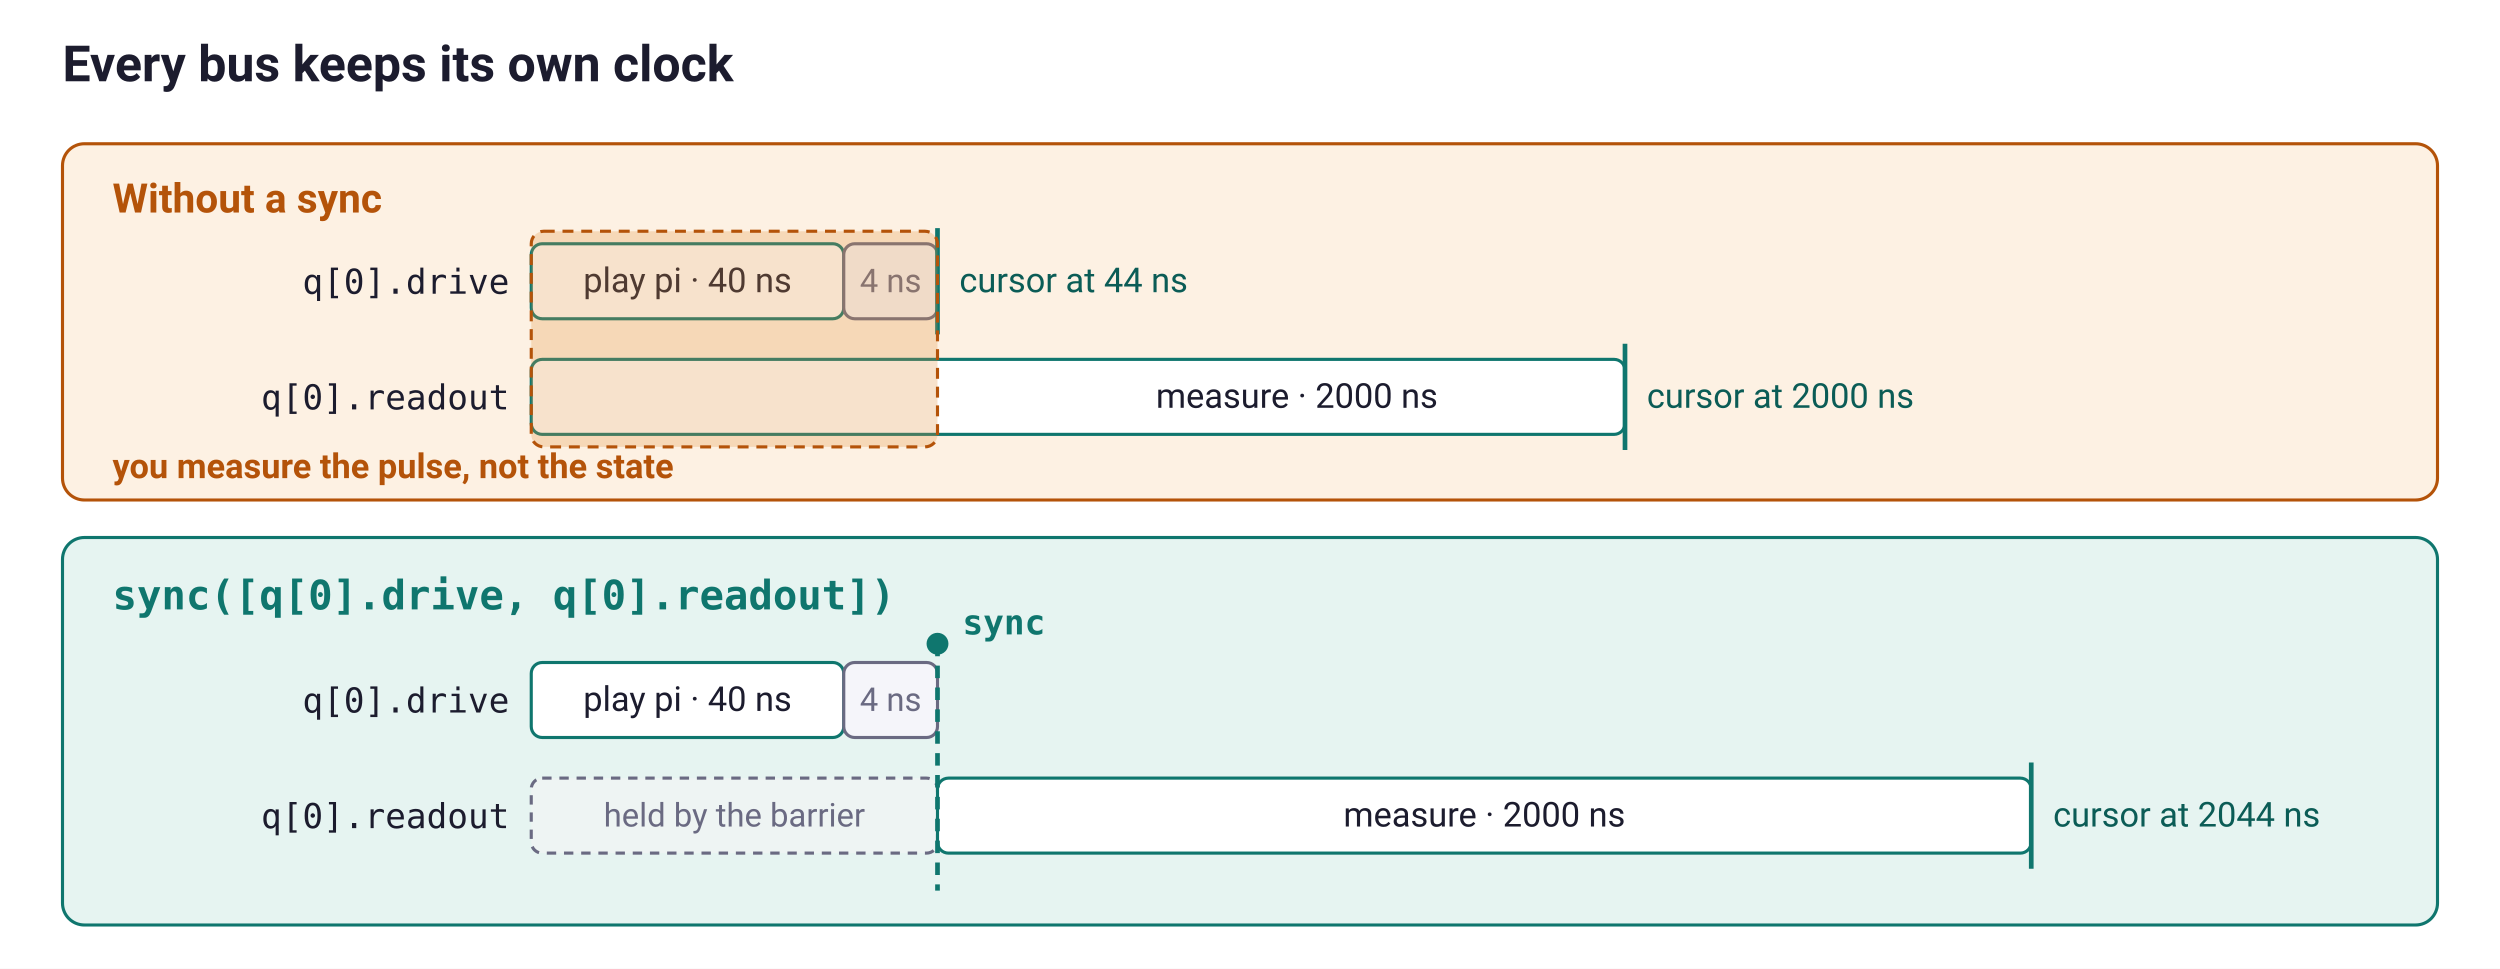
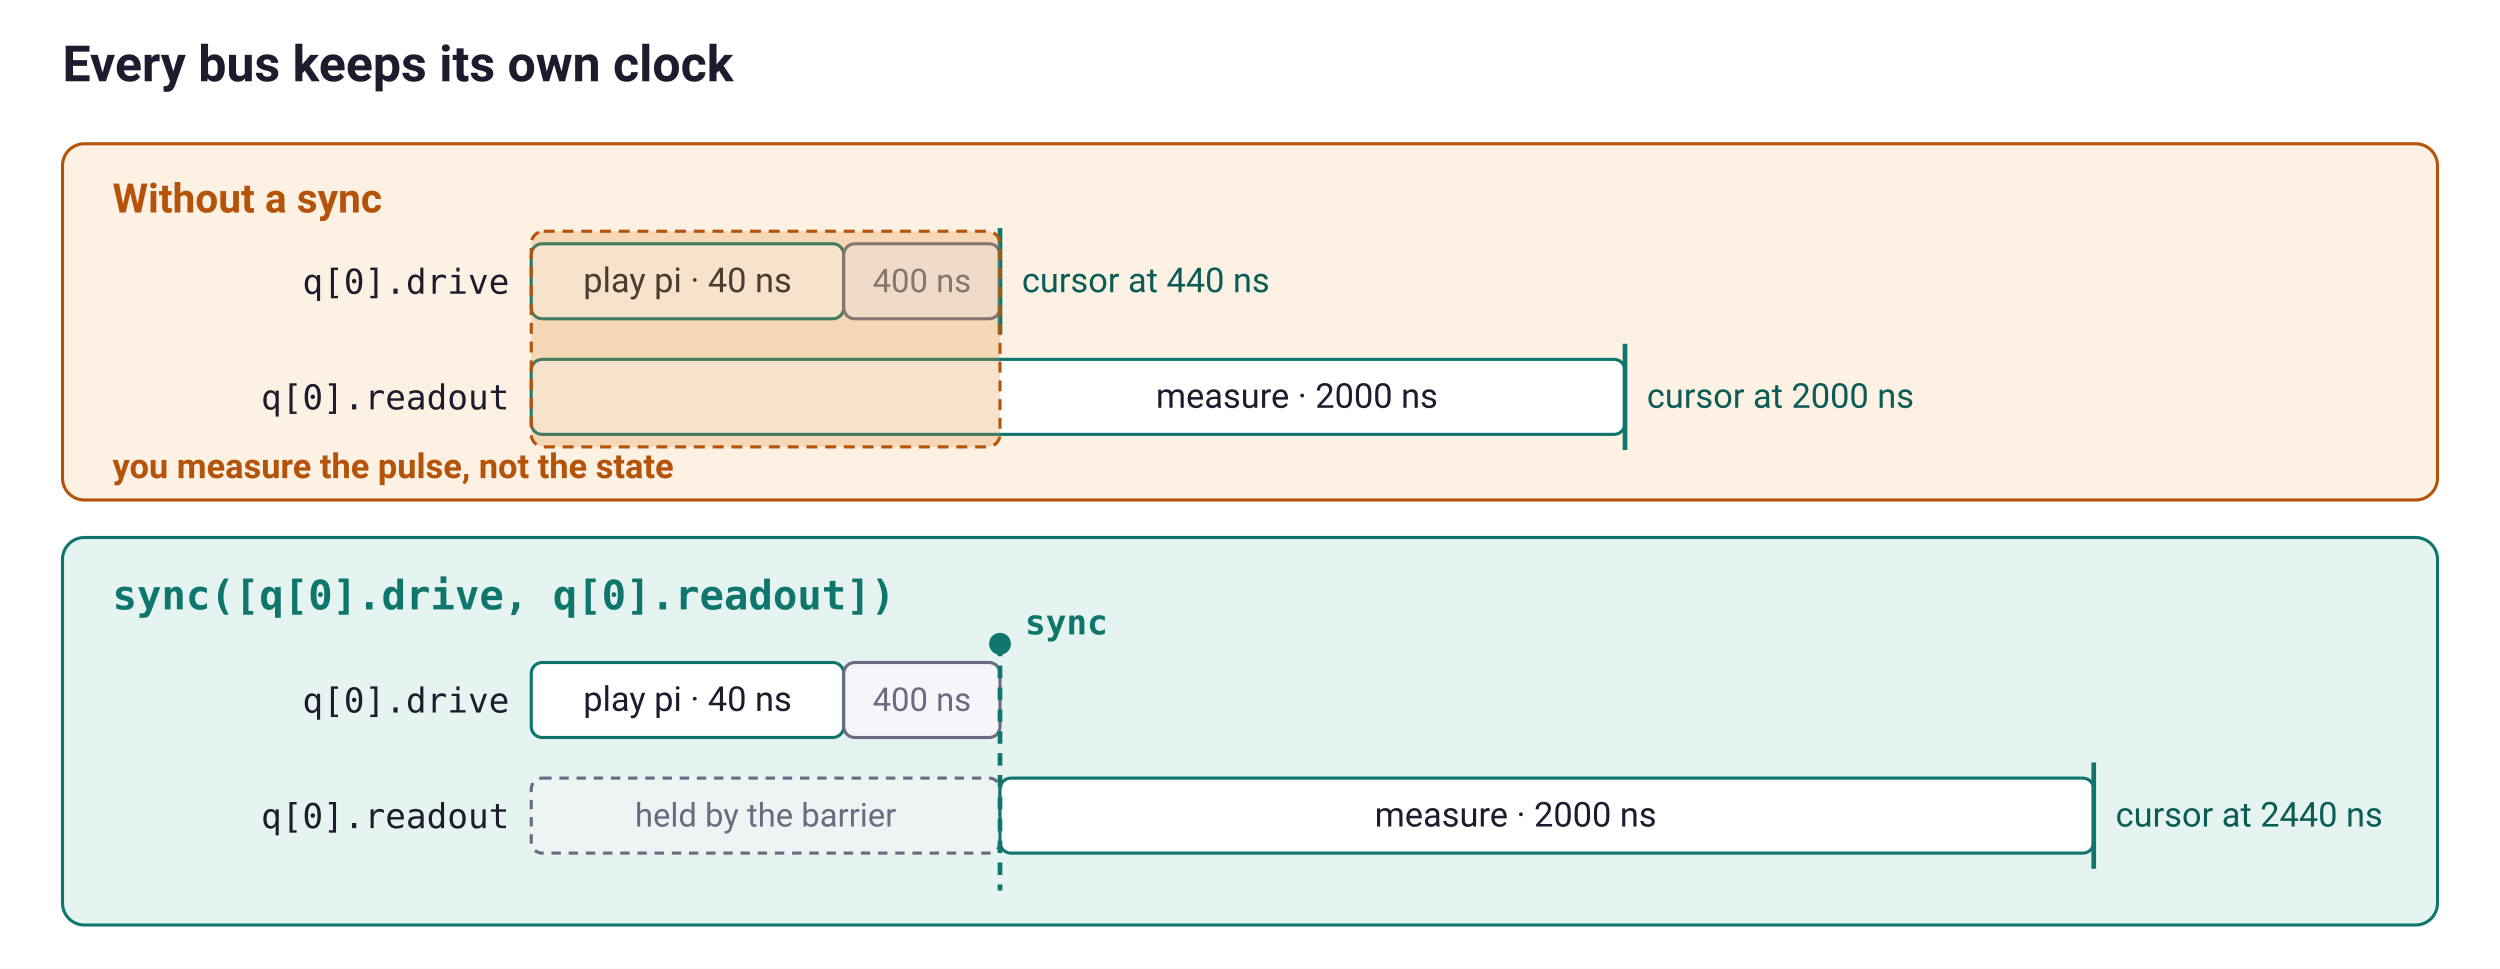
<svg xmlns="http://www.w3.org/2000/svg" viewBox="0 0 1600 620" width="1600" height="620" role="img" font-family="-apple-system, Segoe UI, Roboto, Helvetica, Arial, sans-serif">
  <rect width="1600" height="620" fill="#ffffff" />
  <text x="40" y="52" font-size="32" font-weight="700" fill="#1c1c2e">Every bus keeps its own clock</text>
  <rect x="40" y="92" width="1520" height="228" rx="14" fill="#fdf1e3" stroke="#b45309" stroke-width="2" />
  <text x="72" y="136" font-size="26" font-weight="700" fill="#b45309">Without a sync</text>
  <text x="326" y="188" font-size="22" fill="#1c1c2e" text-anchor="end" font-family="ui-monospace, SFMono-Regular, Menlo, Consolas, monospace">q[0].drive</text>
-   <line x1="340" y1="180" x2="600" y2="180" stroke="#d8d8e4" stroke-width="2" />
+   <line x1="340" y1="180" x2="640" y2="180" stroke="#d8d8e4" stroke-width="2" />
  <rect x="340" y="156" width="200" height="48" rx="7" fill="#ffffff" stroke="#0f766e" stroke-width="2" />
  <text x="440" y="187" font-size="22" fill="#1c1c2e" text-anchor="middle">play pi · 40 ns</text>
-   <rect x="540" y="156" width="60" height="48" rx="7" fill="#f5f5fa" stroke="#6a6a82" stroke-width="2" />
-   <text x="570" y="187" font-size="21" fill="#6a6a82" text-anchor="middle">4 ns</text>
-   <line x1="600" y1="146" x2="600" y2="214" stroke="#0f766e" stroke-width="3" />
-   <text x="614" y="187" font-size="22" fill="#0b5c56">cursor at 44 ns</text>
+   <rect x="540" y="156" width="100" height="48" rx="7" fill="#f5f5fa" stroke="#6a6a82" stroke-width="2" />
+   <text x="590" y="187" font-size="21" fill="#6a6a82" text-anchor="middle">400 ns</text>
+   <line x1="640" y1="146" x2="640" y2="214" stroke="#0f766e" stroke-width="3" />
+   <text x="654" y="187" font-size="22" fill="#0b5c56">cursor at 440 ns</text>
  <text x="326" y="262" font-size="22" fill="#1c1c2e" text-anchor="end" font-family="ui-monospace, SFMono-Regular, Menlo, Consolas, monospace">q[0].readout</text>
  <line x1="340" y1="254" x2="1040" y2="254" stroke="#d8d8e4" stroke-width="2" />
  <rect x="340" y="230" width="700" height="48" rx="7" fill="#ffffff" stroke="#0f766e" stroke-width="2" />
  <text x="830" y="261" font-size="22" fill="#1c1c2e" text-anchor="middle">measure · 2000 ns</text>
  <line x1="1040" y1="220" x2="1040" y2="288" stroke="#0f766e" stroke-width="3" />
  <text x="1054" y="261" font-size="22" fill="#0b5c56">cursor at 2000 ns</text>
-   <rect x="340" y="148" width="260" height="138" rx="8" fill="#e0913a" fill-opacity="0.26" stroke="#b45309" stroke-width="2" stroke-dasharray="7 5" />
+   <rect x="340" y="148" width="300" height="138" rx="8" fill="#e0913a" fill-opacity="0.26" stroke="#b45309" stroke-width="2" stroke-dasharray="7 5" />
  <text x="72" y="306" font-size="22" font-weight="700" fill="#b45309">you measure the pulse, not the state</text>
  <rect x="40" y="344" width="1520" height="248" rx="14" fill="#e6f4f1" stroke="#0f766e" stroke-width="2" />
  <text x="72" y="390" font-size="26" font-weight="700" fill="#0f766e" font-family="ui-monospace, SFMono-Regular, Menlo, Consolas, monospace">sync([q[0].drive, q[0].readout])</text>
  <text x="326" y="456" font-size="22" fill="#1c1c2e" text-anchor="end" font-family="ui-monospace, SFMono-Regular, Menlo, Consolas, monospace">q[0].drive</text>
-   <line x1="340" y1="448" x2="600" y2="448" stroke="#d8d8e4" stroke-width="2" />
+   <line x1="340" y1="448" x2="640" y2="448" stroke="#d8d8e4" stroke-width="2" />
  <rect x="340" y="424" width="200" height="48" rx="7" fill="#ffffff" stroke="#0f766e" stroke-width="2" />
  <text x="440" y="455" font-size="22" fill="#1c1c2e" text-anchor="middle">play pi · 40 ns</text>
-   <rect x="540" y="424" width="60" height="48" rx="7" fill="#f5f5fa" stroke="#6a6a82" stroke-width="2" />
-   <text x="570" y="455" font-size="21" fill="#6a6a82" text-anchor="middle">4 ns</text>
+   <rect x="540" y="424" width="100" height="48" rx="7" fill="#f5f5fa" stroke="#6a6a82" stroke-width="2" />
+   <text x="590" y="455" font-size="21" fill="#6a6a82" text-anchor="middle">400 ns</text>
  <text x="326" y="530" font-size="22" fill="#1c1c2e" text-anchor="end" font-family="ui-monospace, SFMono-Regular, Menlo, Consolas, monospace">q[0].readout</text>
-   <line x1="340" y1="522" x2="1300" y2="522" stroke="#d8d8e4" stroke-width="2" />
-   <rect x="340" y="498" width="260" height="48" rx="7" fill="#eef4f3" stroke="#6a6a82" stroke-width="2" stroke-dasharray="6 5" />
-   <text x="470" y="529" font-size="21" fill="#6a6a82" text-anchor="middle">held by the barrier</text>
-   <rect x="600" y="498" width="700" height="48" rx="7" fill="#ffffff" stroke="#0f766e" stroke-width="2" />
-   <text x="950" y="529" font-size="22" fill="#1c1c2e" text-anchor="middle">measure · 2000 ns</text>
-   <line x1="1300" y1="488" x2="1300" y2="556" stroke="#0f766e" stroke-width="3" />
-   <text x="1314" y="529" font-size="22" fill="#0b5c56">cursor at 2044 ns</text>
-   <line x1="600" y1="412" x2="600" y2="570" stroke="#0f766e" stroke-width="3" stroke-dasharray="8 6" />
-   <circle cx="600" cy="412" r="7" fill="#0f766e" />
-   <text x="616" y="406" font-size="22" font-weight="700" fill="#0f766e" font-family="ui-monospace, SFMono-Regular, Menlo, Consolas, monospace">sync</text>
+   <line x1="340" y1="522" x2="1340" y2="522" stroke="#d8d8e4" stroke-width="2" />
+   <rect x="340" y="498" width="300" height="48" rx="7" fill="#eef4f3" stroke="#6a6a82" stroke-width="2" stroke-dasharray="6 5" />
+   <text x="490" y="529" font-size="21" fill="#6a6a82" text-anchor="middle">held by the barrier</text>
+   <rect x="640" y="498" width="700" height="48" rx="7" fill="#ffffff" stroke="#0f766e" stroke-width="2" />
+   <text x="970" y="529" font-size="22" fill="#1c1c2e" text-anchor="middle">measure · 2000 ns</text>
+   <line x1="1340" y1="488" x2="1340" y2="556" stroke="#0f766e" stroke-width="3" />
+   <text x="1354" y="529" font-size="22" fill="#0b5c56">cursor at 2440 ns</text>
+   <line x1="640" y1="412" x2="640" y2="570" stroke="#0f766e" stroke-width="3" stroke-dasharray="8 6" />
+   <circle cx="640" cy="412" r="7" fill="#0f766e" />
+   <text x="656" y="406" font-size="22" font-weight="700" fill="#0f766e" font-family="ui-monospace, SFMono-Regular, Menlo, Consolas, monospace">sync</text>
</svg>
